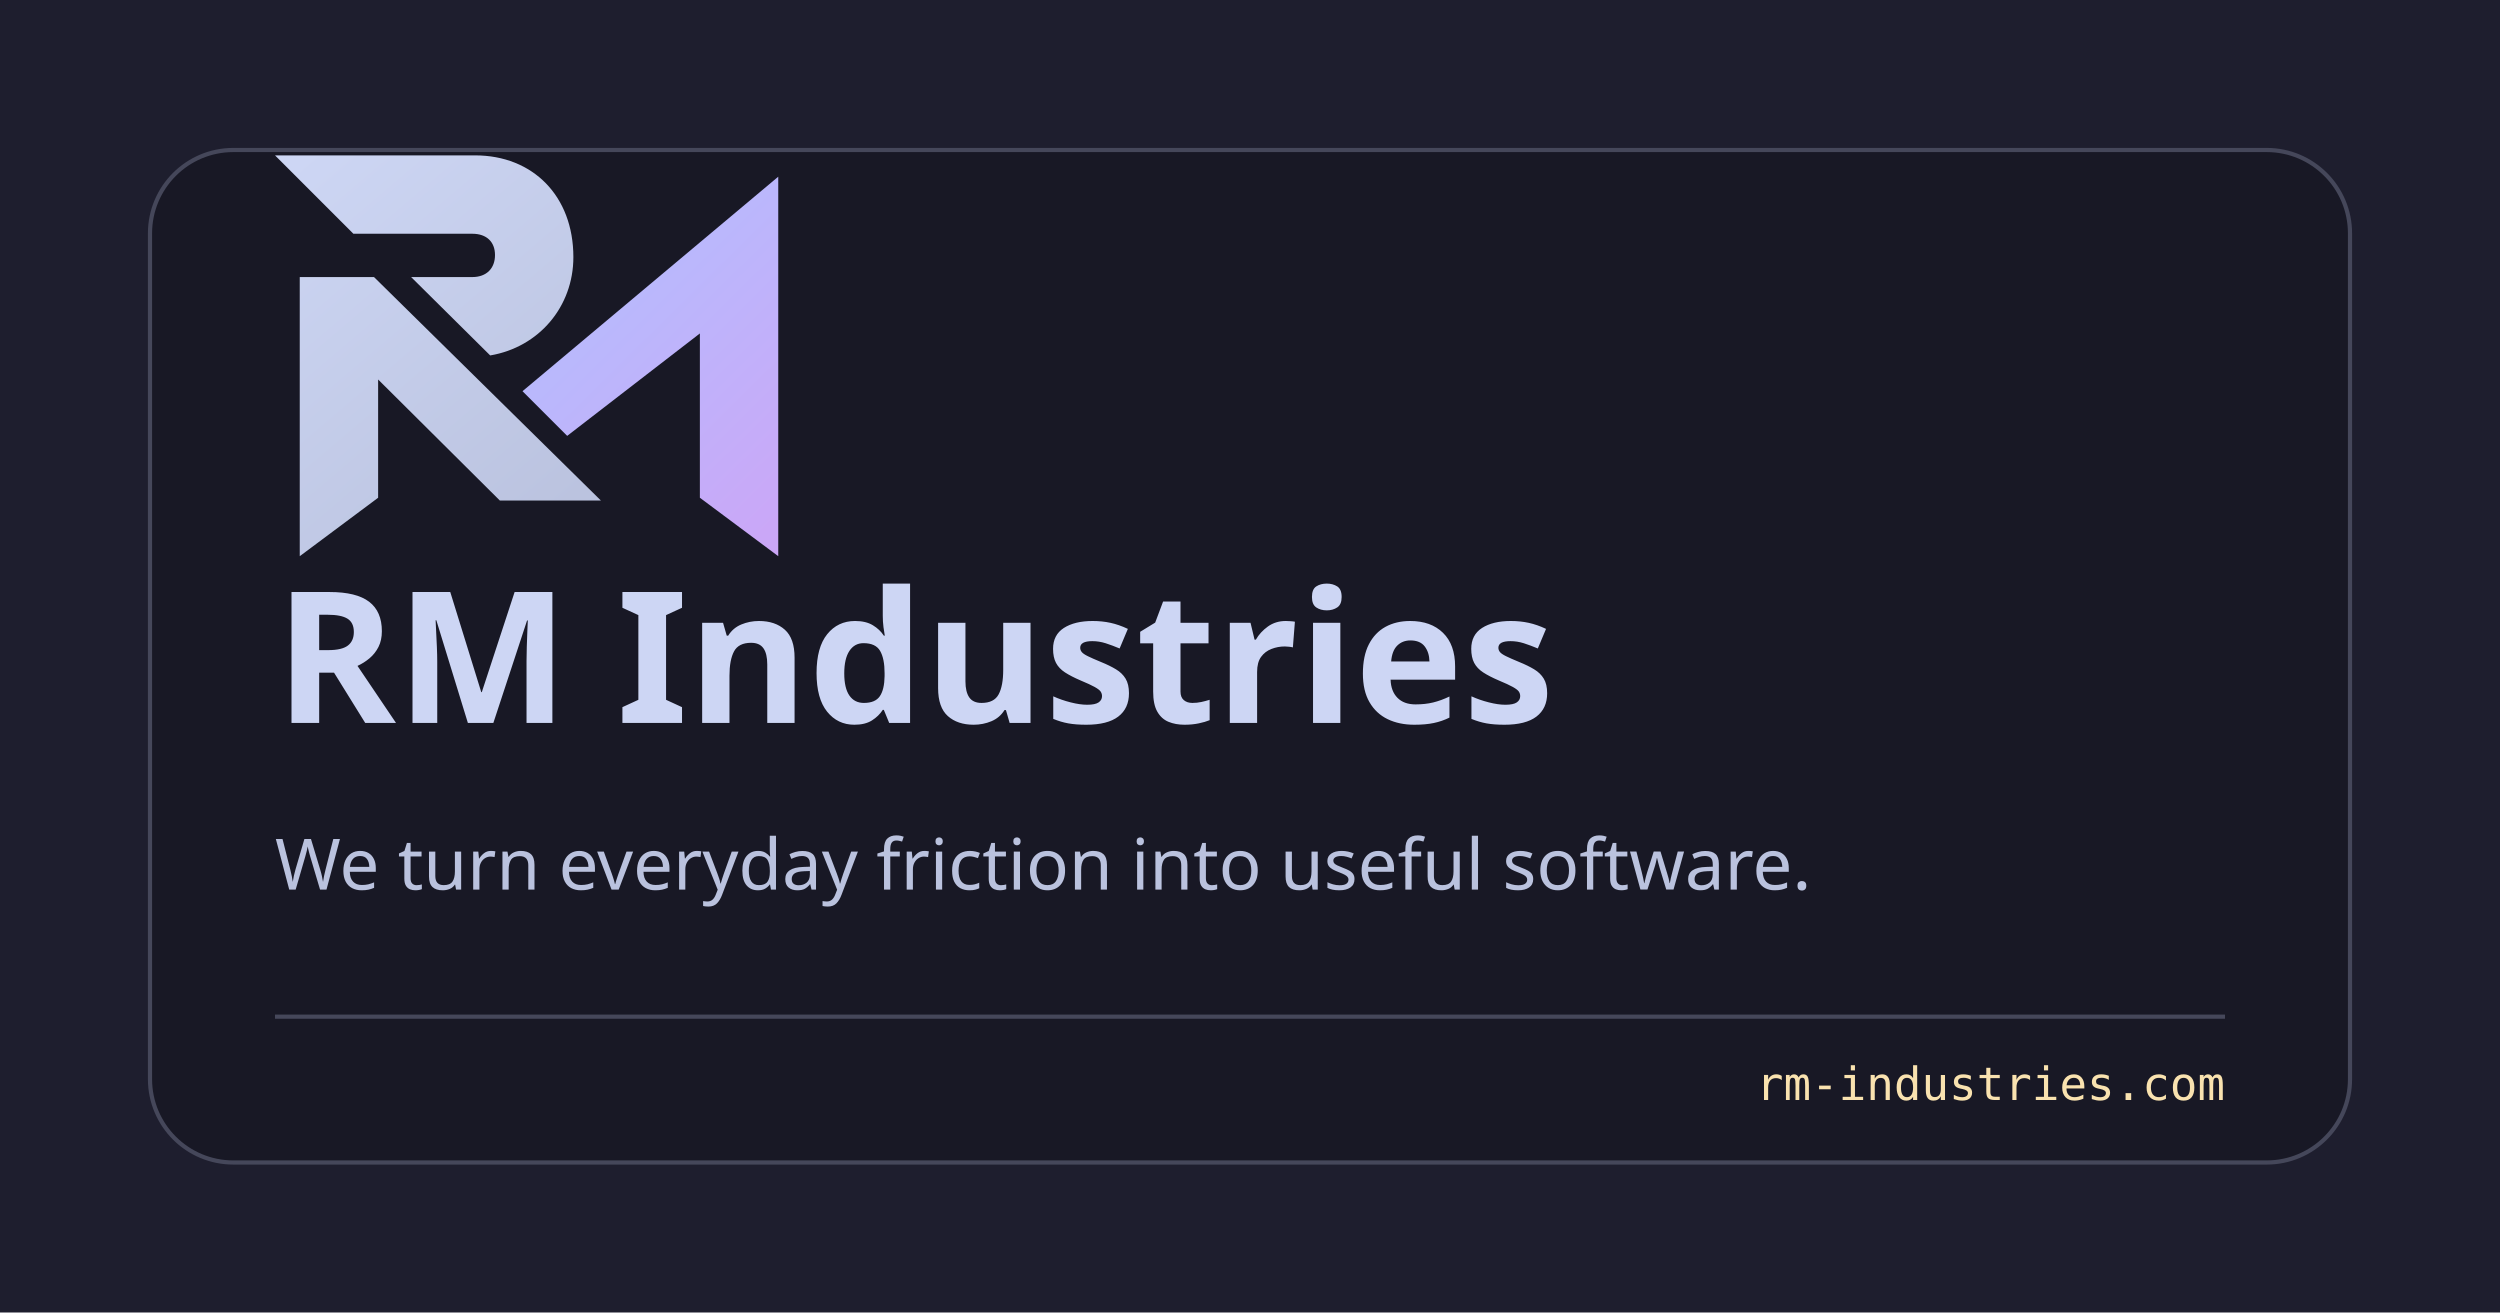
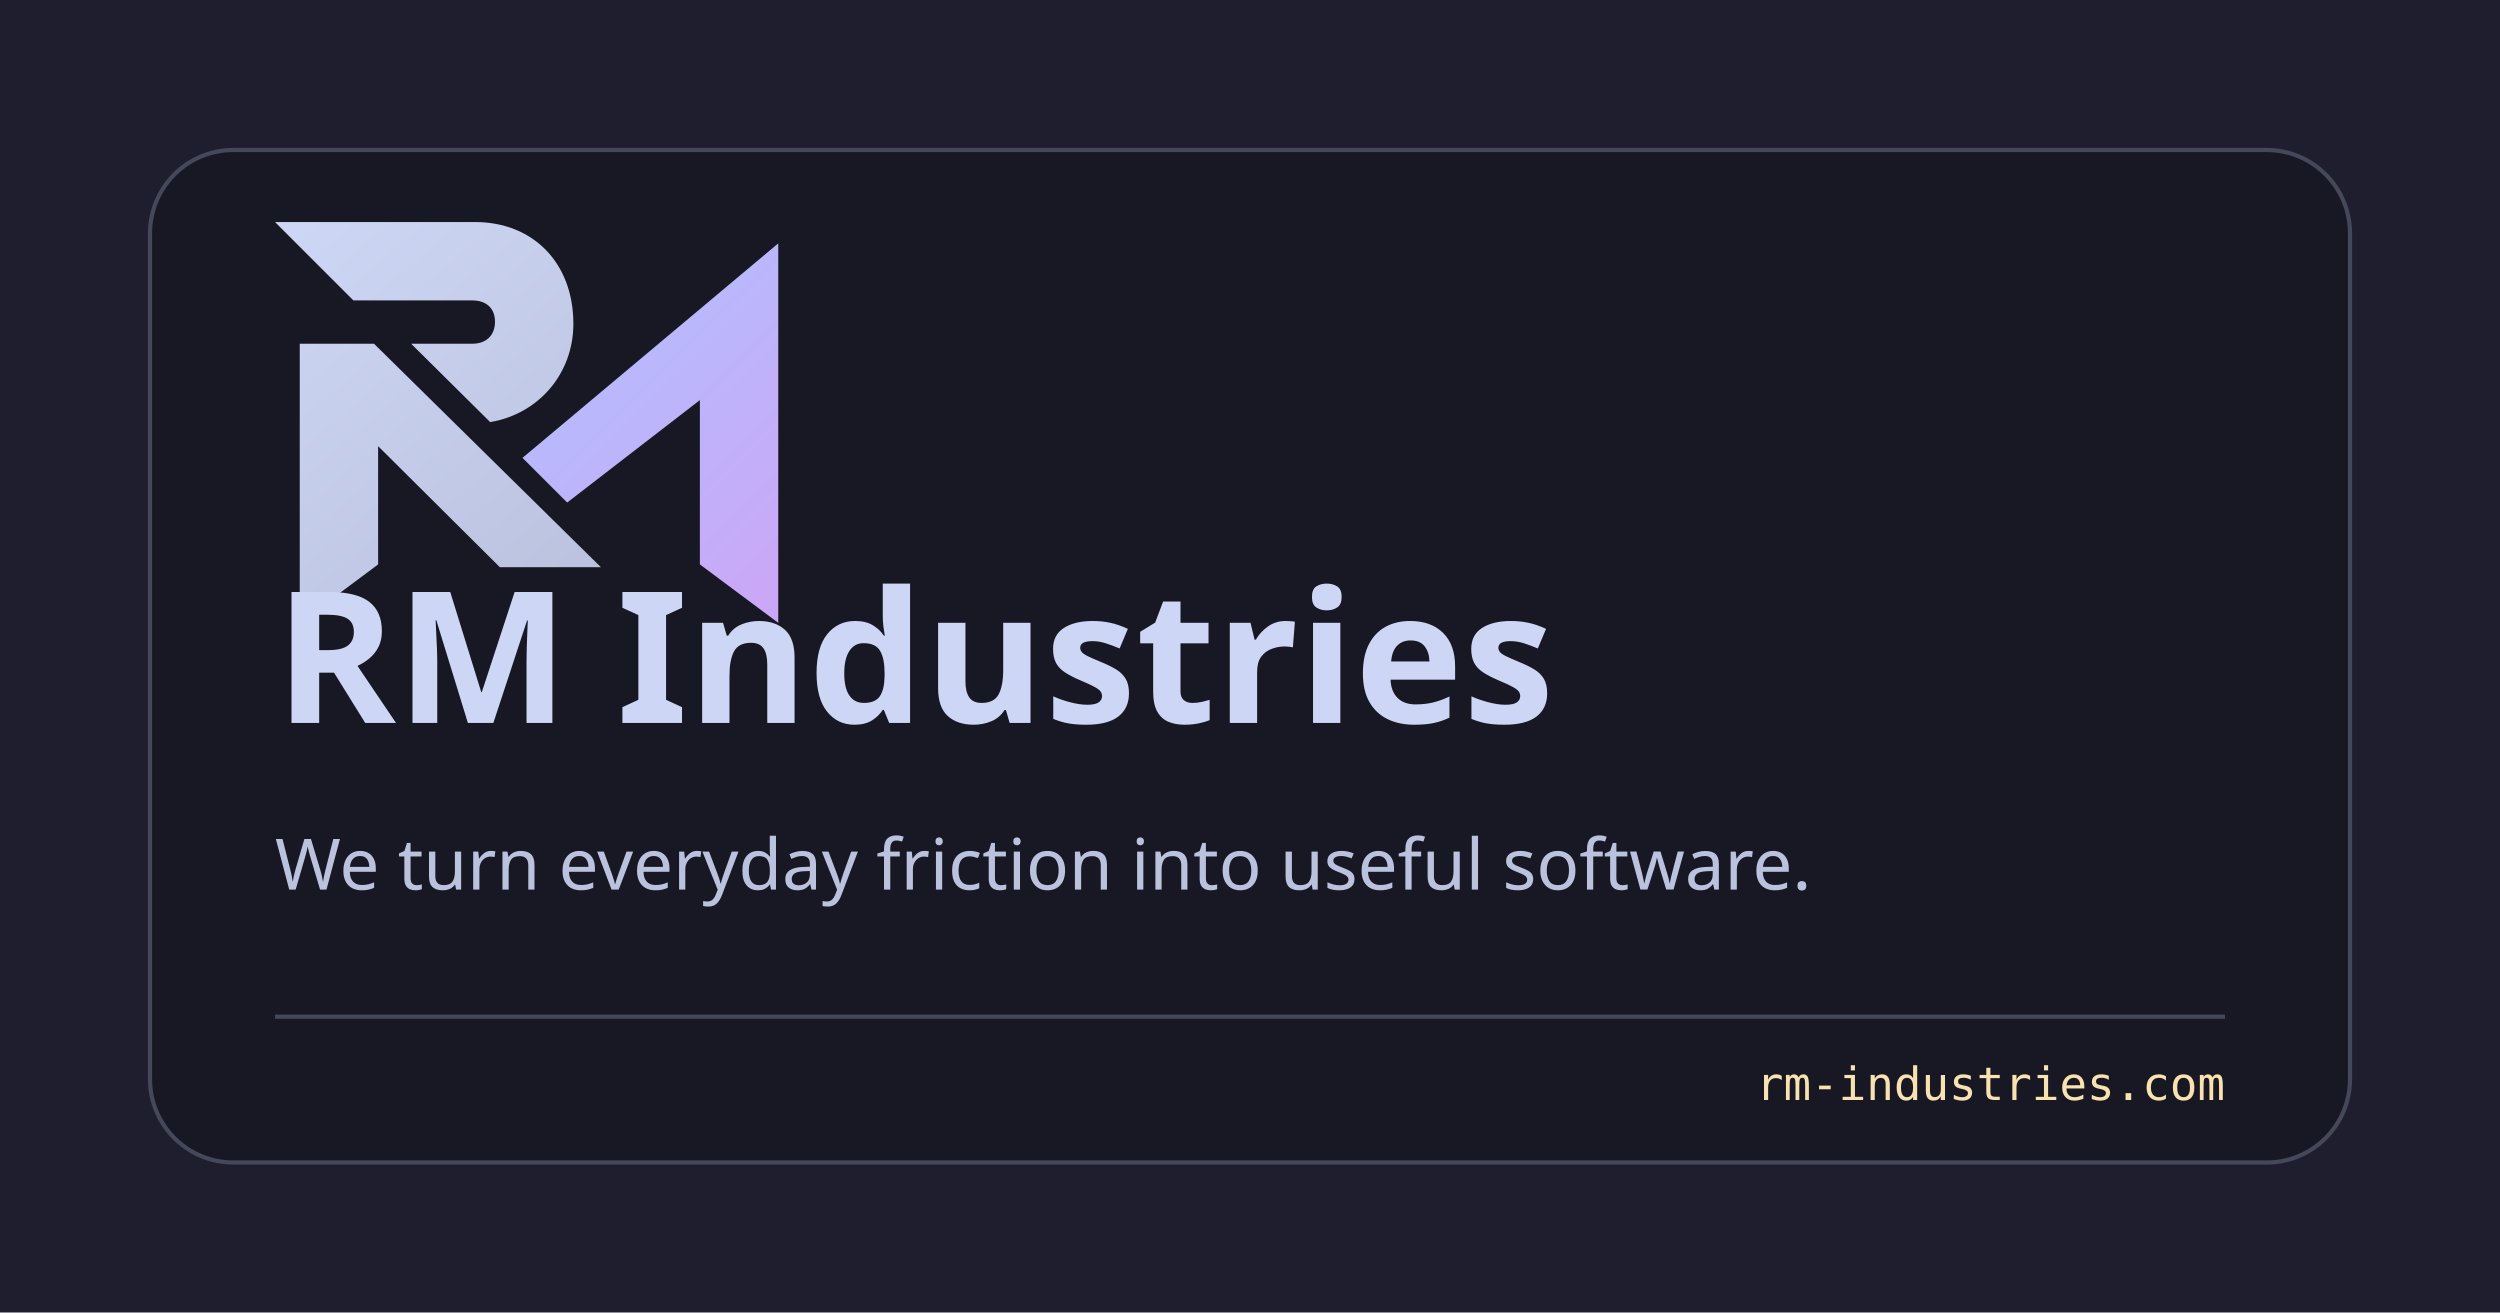
<svg xmlns="http://www.w3.org/2000/svg" viewBox="0 0 1200 630">
  <defs>
    <linearGradient id="ice" gradientUnits="userSpaceOnUse" x1="417" y1="245" x2="850" y2="755">
      <stop stop-color="#cdd6f4" />
      <stop offset="1" stop-color="#bac2de" />
    </linearGradient>
    <linearGradient id="lavender" gradientUnits="userSpaceOnUse" x1="780" y1="380" x2="1160" y2="765">
      <stop stop-color="#b4befe" />
      <stop offset="1" stop-color="#cba6f7" />
    </linearGradient>
  </defs>
  <rect width="1200" height="630" fill="#1e1e2e" />
  <rect x="72" y="72" width="1056" height="486" rx="40" fill="#181825" stroke="#45475a" stroke-width="2" />
-   <g transform="scale(0.33)">
+   <g transform="translate(0 32) scale(0.33)">
    <path fill="url(#ice)" d="M400 226H691C775 226 834 285 834 374C834 446 784 505 713 517L598 403H687C708 403 720 390 720 371C720 352 708 340 687 340H514Z" />
    <path fill="url(#ice)" d="M436 403H544L874 728H727L550 552V724L436 809Z" />
    <path fill="url(#lavender)" d="M760 569L1132 257V809L1018 724V485L825 634Z" />
  </g>
  <text x="132" y="347" fill="#cdd6f4" font-family="'Fira Sans', system-ui, sans-serif" font-size="88" font-weight="700">RM Industries</text>
  <text x="132" y="427" fill="#bac2de" font-family="'Fira Sans', system-ui, sans-serif" font-size="34">We turn everyday friction into useful software.</text>
  <line x1="132" y1="488" x2="1068" y2="488" stroke="#45475a" stroke-width="2" />
  <text x="1068" y="528" fill="#f9e2af" font-family="'Fira Code', ui-monospace, monospace" font-size="22" text-anchor="end">rm-industries.com</text>
</svg>
